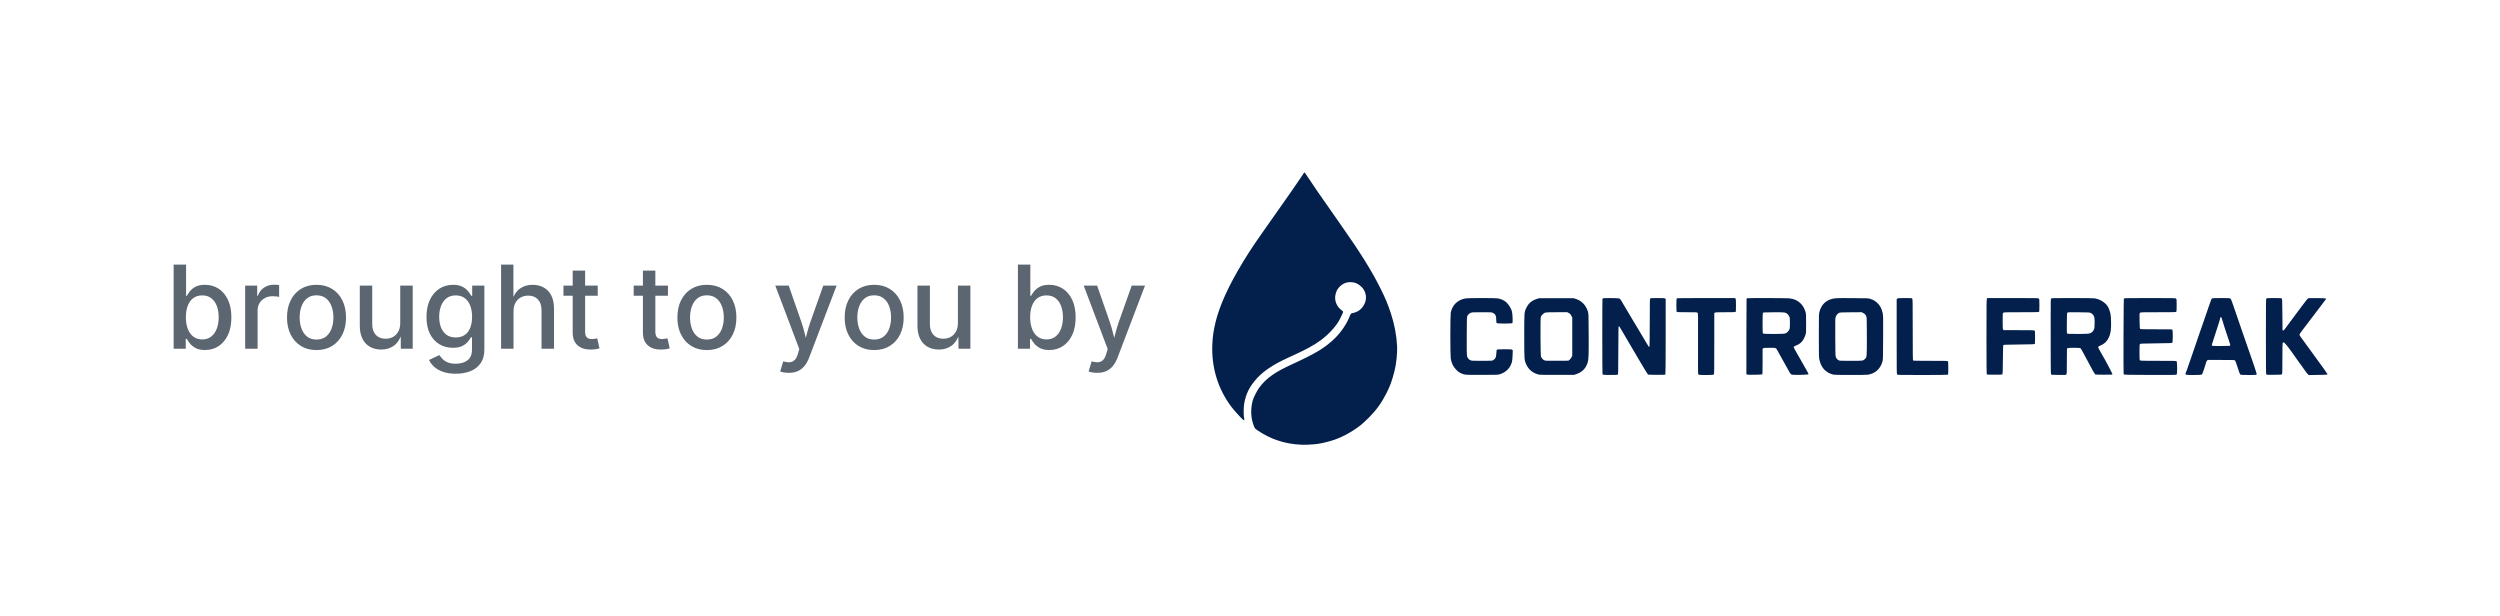
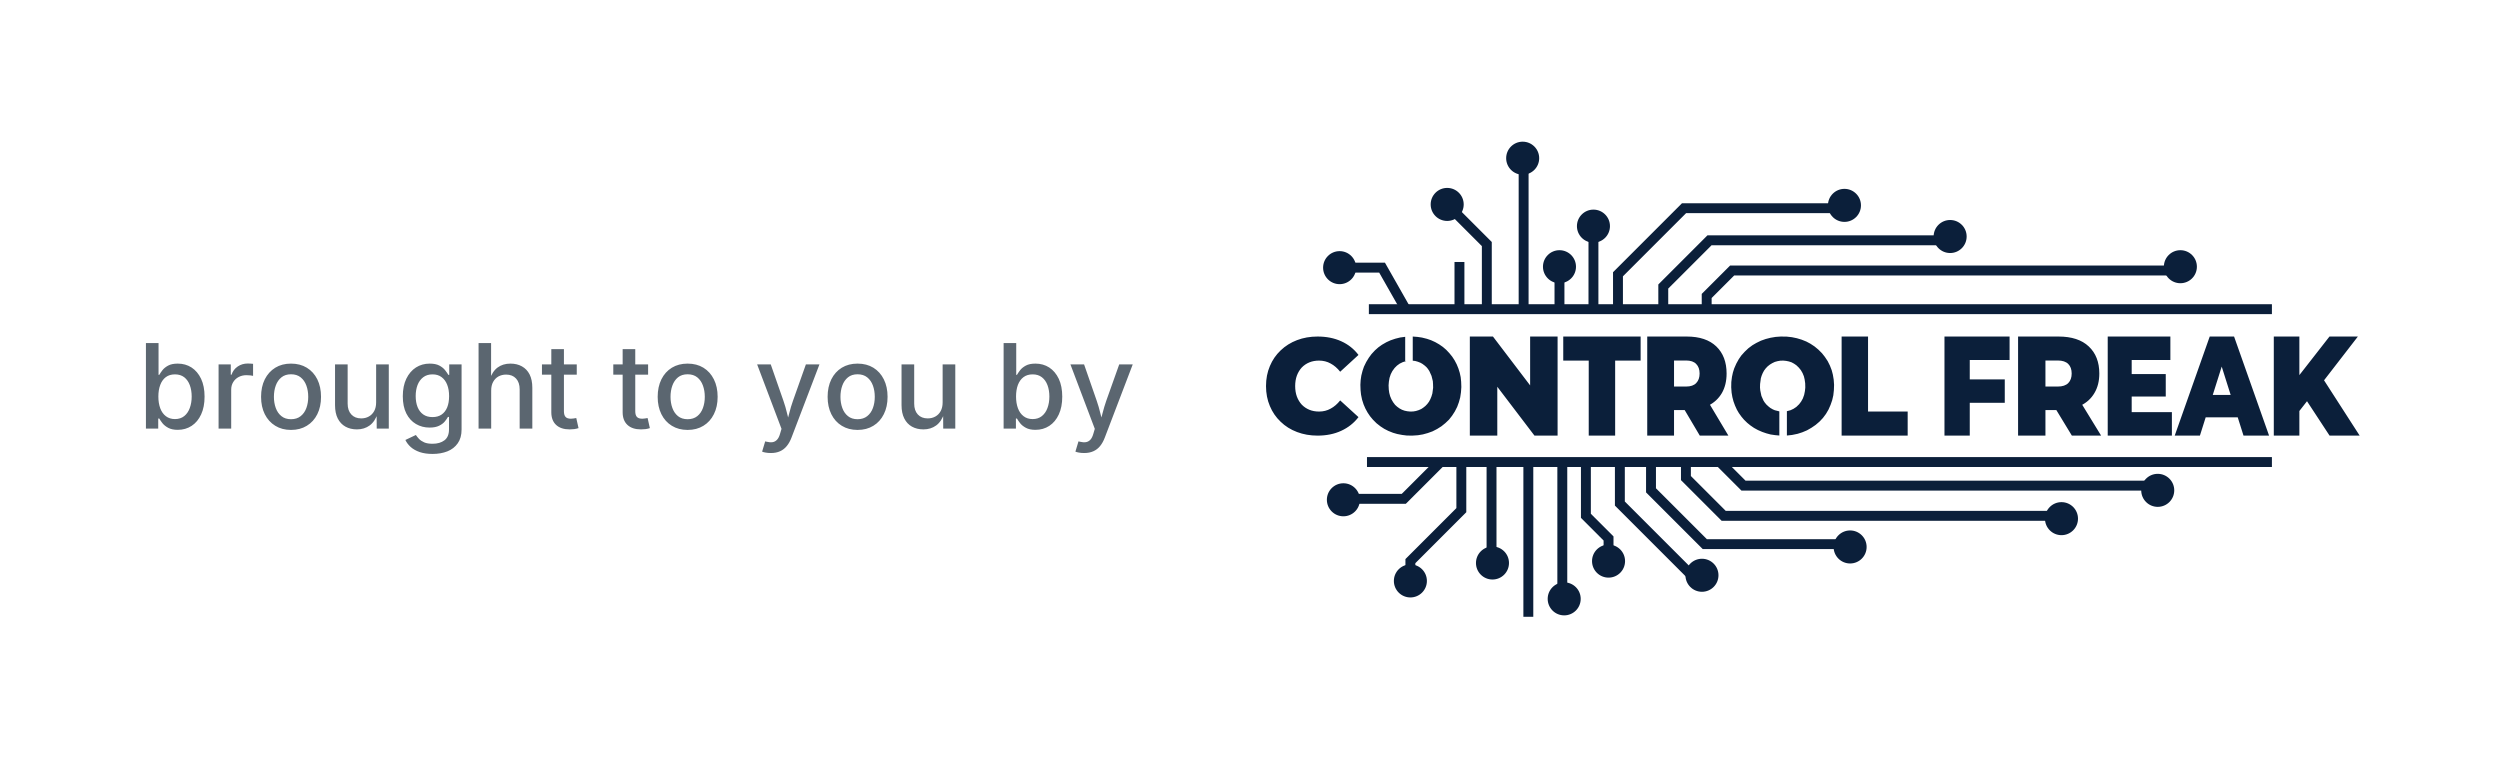
- <svg xmlns="http://www.w3.org/2000/svg" viewBox="0 0 605 149" width="605" height="149" role="img">
-   <path transform="translate(40,84.4)" fill="#5b6670" d="M9.608 0.304Q8.227 0.304 7.347 -0.17Q6.467 -0.643 5.969 -1.274Q5.471 -1.904 5.201 -2.392H4.952V0.0H2.022V-20.371H5.03V-12.796H5.201Q5.468 -13.273 5.953 -13.901Q6.438 -14.529 7.309 -15.003Q8.18 -15.477 9.606 -15.477Q11.449 -15.477 12.888 -14.547Q14.327 -13.617 15.16 -11.854Q15.993 -10.09 15.993 -7.606Q15.993 -5.136 15.173 -3.366Q14.353 -1.596 12.913 -0.646Q11.473 0.304 9.608 0.304ZM8.941 -2.259Q10.256 -2.259 11.141 -2.97Q12.026 -3.681 12.475 -4.898Q12.923 -6.115 12.923 -7.629Q12.923 -9.134 12.48 -10.328Q12.037 -11.523 11.152 -12.218Q10.267 -12.914 8.941 -12.914Q7.651 -12.914 6.768 -12.252Q5.884 -11.59 5.433 -10.407Q4.983 -9.223 4.983 -7.629Q4.983 -6.039 5.439 -4.829Q5.896 -3.619 6.784 -2.939Q7.673 -2.259 8.941 -2.259ZM19.331 0.0V-15.285H22.241V-12.83H22.405Q22.827 -14.076 23.882 -14.788Q24.937 -15.499 26.277 -15.499Q26.565 -15.499 26.937 -15.478Q27.31 -15.457 27.548 -15.426V-12.555Q27.384 -12.605 26.919 -12.661Q26.453 -12.717 25.973 -12.717Q24.931 -12.717 24.103 -12.276Q23.276 -11.835 22.807 -11.062Q22.338 -10.289 22.338 -9.28V0.0ZM36.586 0.318Q34.435 0.318 32.831 -0.667Q31.227 -1.653 30.341 -3.429Q29.455 -5.205 29.455 -7.557Q29.455 -9.942 30.341 -11.724Q31.227 -13.505 32.831 -14.491Q34.435 -15.477 36.586 -15.477Q38.75 -15.477 40.356 -14.491Q41.963 -13.505 42.849 -11.724Q43.735 -9.942 43.735 -7.557Q43.735 -5.205 42.849 -3.429Q41.963 -1.653 40.356 -0.667Q38.75 0.318 36.586 0.318ZM36.586 -2.225Q37.981 -2.225 38.892 -2.956Q39.803 -3.688 40.244 -4.901Q40.686 -6.114 40.686 -7.562Q40.686 -9.023 40.244 -10.243Q39.803 -11.464 38.892 -12.199Q37.981 -12.933 36.586 -12.933Q35.2 -12.933 34.3 -12.199Q33.399 -11.464 32.957 -10.249Q32.516 -9.034 32.516 -7.562Q32.516 -6.114 32.957 -4.901Q33.399 -3.688 34.3 -2.956Q35.2 -2.225 36.586 -2.225ZM52.28 0.191Q50.723 0.191 49.548 -0.463Q48.372 -1.117 47.722 -2.405Q47.071 -3.692 47.071 -5.573V-15.285H50.078V-5.948Q50.078 -4.298 50.944 -3.362Q51.81 -2.427 53.309 -2.427Q54.328 -2.427 55.129 -2.872Q55.929 -3.318 56.393 -4.173Q56.858 -5.028 56.858 -6.228V-15.285H59.876V0.0H56.998L56.978 -3.742H57.276Q56.6 -1.669 55.319 -0.739Q54.038 0.191 52.28 0.191ZM70.308 6.043Q68.541 6.043 67.243 5.595Q65.946 5.147 65.102 4.391Q64.258 3.634 63.827 2.714L66.332 1.532Q66.616 1.965 67.073 2.455Q67.53 2.945 68.304 3.282Q69.079 3.618 70.303 3.618Q72.046 3.618 73.134 2.795Q74.222 1.972 74.222 0.208V-2.771H73.96Q73.695 -2.274 73.208 -1.682Q72.72 -1.091 71.852 -0.663Q70.983 -0.236 69.585 -0.236Q67.79 -0.236 66.345 -1.085Q64.899 -1.933 64.055 -3.596Q63.211 -5.259 63.211 -7.696Q63.211 -10.135 64.051 -11.876Q64.891 -13.617 66.343 -14.547Q67.794 -15.477 69.625 -15.477Q71.04 -15.477 71.919 -15.008Q72.797 -14.54 73.296 -13.906Q73.796 -13.273 74.063 -12.796H74.273V-15.285H77.214V0.222Q77.214 2.223 76.305 3.514Q75.395 4.806 73.832 5.424Q72.268 6.043 70.308 6.043ZM70.286 -2.734Q71.567 -2.734 72.449 -3.33Q73.331 -3.927 73.788 -5.05Q74.244 -6.174 74.244 -7.741Q74.244 -9.279 73.793 -10.44Q73.343 -11.601 72.461 -12.258Q71.579 -12.914 70.286 -12.914Q68.962 -12.914 68.07 -12.224Q67.178 -11.534 66.73 -10.368Q66.282 -9.201 66.282 -7.741Q66.282 -6.25 66.736 -5.121Q67.19 -3.991 68.082 -3.363Q68.974 -2.734 70.286 -2.734ZM84.272 -9.057V0.0H81.265V-20.371H84.247V-11.543H83.853Q84.518 -13.593 85.788 -14.535Q87.058 -15.477 88.861 -15.477Q90.42 -15.477 91.594 -14.822Q92.768 -14.168 93.419 -12.886Q94.069 -11.604 94.069 -9.712V0.0H91.051V-9.337Q91.051 -10.988 90.191 -11.923Q89.331 -12.858 87.832 -12.858Q86.814 -12.858 86.007 -12.413Q85.2 -11.968 84.736 -11.119Q84.272 -10.271 84.272 -9.057ZM104.651 -15.285V-12.84H96.359V-15.285ZM98.592 -18.922H101.6V-4.135Q101.6 -3.208 101.986 -2.778Q102.372 -2.348 103.266 -2.348Q103.501 -2.348 103.883 -2.404Q104.265 -2.46 104.539 -2.515L105.072 -0.104Q104.588 0.055 104.04 0.127Q103.492 0.199 102.967 0.199Q100.878 0.199 99.735 -0.87Q98.592 -1.94 98.592 -3.887ZM121.645 -15.285V-12.84H113.354V-15.285ZM115.586 -18.922H118.594V-4.135Q118.594 -3.208 118.98 -2.778Q119.366 -2.348 120.261 -2.348Q120.495 -2.348 120.877 -2.404Q121.259 -2.46 121.533 -2.515L122.066 -0.104Q121.582 0.055 121.034 0.127Q120.486 0.199 119.961 0.199Q117.873 0.199 116.73 -0.87Q115.586 -1.94 115.586 -3.887ZM131.059 0.318Q128.907 0.318 127.304 -0.667Q125.7 -1.653 124.814 -3.429Q123.928 -5.205 123.928 -7.557Q123.928 -9.942 124.814 -11.724Q125.7 -13.505 127.304 -14.491Q128.907 -15.477 131.059 -15.477Q133.222 -15.477 134.829 -14.491Q136.436 -13.505 137.322 -11.724Q138.208 -9.942 138.208 -7.557Q138.208 -5.205 137.322 -3.429Q136.436 -1.653 134.829 -0.667Q133.222 0.318 131.059 0.318ZM131.059 -2.225Q132.454 -2.225 133.365 -2.956Q134.275 -3.688 134.717 -4.901Q135.159 -6.114 135.159 -7.562Q135.159 -9.023 134.717 -10.243Q134.275 -11.464 133.365 -12.199Q132.454 -12.933 131.059 -12.933Q129.673 -12.933 128.772 -12.199Q127.872 -11.464 127.43 -10.249Q126.988 -9.034 126.988 -7.562Q126.988 -6.114 127.43 -4.901Q127.872 -3.688 128.772 -2.956Q129.673 -2.225 131.059 -2.225ZM148.809 5.495 149.542 3.043 149.883 3.133Q150.662 3.332 151.284 3.241Q151.907 3.149 152.365 2.662Q152.822 2.174 153.095 1.191L153.427 0.07L147.621 -15.285H150.868L153.893 -6.597Q154.398 -5.148 154.733 -3.718Q155.067 -2.288 155.456 -0.867H154.537Q154.926 -2.288 155.289 -3.726Q155.653 -5.164 156.154 -6.597L159.238 -15.285H162.459L155.82 2.123Q155.355 3.345 154.68 4.17Q154.005 4.996 153.071 5.41Q152.137 5.824 150.904 5.824Q150.196 5.824 149.639 5.721Q149.082 5.618 148.809 5.495ZM171.542 0.318Q169.39 0.318 167.786 -0.667Q166.182 -1.653 165.296 -3.429Q164.41 -5.205 164.41 -7.557Q164.41 -9.942 165.296 -11.724Q166.182 -13.505 167.786 -14.491Q169.39 -15.477 171.542 -15.477Q173.705 -15.477 175.311 -14.491Q176.918 -13.505 177.804 -11.724Q178.69 -9.942 178.69 -7.557Q178.69 -5.205 177.804 -3.429Q176.918 -1.653 175.311 -0.667Q173.705 0.318 171.542 0.318ZM171.542 -2.225Q172.936 -2.225 173.847 -2.956Q174.758 -3.688 175.199 -4.901Q175.641 -6.114 175.641 -7.562Q175.641 -9.023 175.199 -10.243Q174.758 -11.464 173.847 -12.199Q172.936 -12.933 171.542 -12.933Q170.155 -12.933 169.255 -12.199Q168.354 -11.464 167.912 -10.249Q167.471 -9.034 167.471 -7.562Q167.471 -6.114 167.912 -4.901Q168.354 -3.688 169.255 -2.956Q170.155 -2.225 171.542 -2.225ZM187.235 0.191Q185.678 0.191 184.503 -0.463Q183.328 -1.117 182.677 -2.405Q182.026 -3.692 182.026 -5.573V-15.285H185.033V-5.948Q185.033 -4.298 185.899 -3.362Q186.765 -2.427 188.264 -2.427Q189.284 -2.427 190.084 -2.872Q190.885 -3.318 191.349 -4.173Q191.813 -5.028 191.813 -6.228V-15.285H194.831V0.0H191.953L191.933 -3.742H192.231Q191.555 -1.669 190.274 -0.739Q188.993 0.191 187.235 0.191ZM213.92 0.304Q212.54 0.304 211.66 -0.17Q210.78 -0.643 210.282 -1.274Q209.783 -1.904 209.514 -2.392H209.265V0.0H206.335V-20.371H209.342V-12.796H209.514Q209.781 -13.273 210.265 -13.901Q210.75 -14.529 211.621 -15.003Q212.493 -15.477 213.919 -15.477Q215.762 -15.477 217.2 -14.547Q218.639 -13.617 219.473 -11.854Q220.306 -10.09 220.306 -7.606Q220.306 -5.136 219.486 -3.366Q218.665 -1.596 217.225 -0.646Q215.785 0.304 213.92 0.304ZM213.253 -2.259Q214.568 -2.259 215.453 -2.97Q216.339 -3.681 216.787 -4.898Q217.235 -6.115 217.235 -7.629Q217.235 -9.134 216.793 -10.328Q216.35 -11.523 215.465 -12.218Q214.58 -12.914 213.253 -12.914Q211.963 -12.914 211.08 -12.252Q210.197 -11.59 209.746 -10.407Q209.295 -9.223 209.295 -7.629Q209.295 -6.039 209.752 -4.829Q210.208 -3.619 211.097 -2.939Q211.986 -2.259 213.253 -2.259ZM223.444 5.495 224.176 3.043 224.517 3.133Q225.296 3.332 225.919 3.241Q226.542 3.149 226.999 2.662Q227.457 2.174 227.73 1.191L228.062 0.07L222.256 -15.285H225.503L228.528 -6.597Q229.033 -5.148 229.367 -3.718Q229.702 -2.288 230.091 -0.867H229.172Q229.561 -2.288 229.924 -3.726Q230.288 -5.164 230.789 -6.597L233.873 -15.285H237.094L230.455 2.123Q229.99 3.345 229.315 4.17Q228.64 4.996 227.706 5.41Q226.772 5.824 225.539 5.824Q224.831 5.824 224.274 5.721Q223.717 5.618 223.444 5.495Z" />
-   <g transform="translate(291.7266,40) scale(0.28)" fill="#03204D">
-     <path fill-rule="evenodd" d="M94.25,241.11C98.73,240.67 102.76,239.83 108.62,238.12C117.10,235.64 126.32,230.74 134.25,224.50C135.69,223.36 138.86,220.43 141.30,217.98C148.00,211.22 152.24,205.28 156.66,196.48C159.73,190.35 161.19,186.30 163.38,177.75C164.91,171.79 165.91,162.21 165.62,156.38C165.14,146.91 163.31,137.26 160.22,127.95C157.49,119.75 155.60,115.19 151.48,106.88C144.04,91.85 133.81,75.37 118.12,53.12C116.27,50.51 112.55,45.17 109.84,41.25C107.13,37.33 103.43,32.04 101.62,29.50C99.82,26.96 97.66,23.86 96.83,22.62C89.42,11.55 86.23,6.83 86.00,6.56C85.57,6.07 85.26,6.19 84.80,7.02C84.39,7.77 81.52,11.97 73.13,24.12C69.25,29.75 66.62,33.48 59.76,43.15C57.90,45.77 55.14,49.69 53.62,51.87C52.11,54.04 49.59,57.63 48.02,59.85C33.30,80.60 20.98,102.02 14.37,118.38C12.12,123.93 9.92,130.57 8.88,134.88C6.93,143.01 6.33,146.92 5.96,153.99C4.89,174.19 10.63,193.24 22.47,208.86C24.99,212.18 31.80,219.63 32.79,220.14C33.66,220.60 33.72,220.38 33.33,218.16C32.82,215.22 32.91,208.84 33.52,205.62C34.95,198.09 37.36,192.84 42.20,186.75C48.47,178.86 57.64,172.49 72.00,166.04C86.62,159.47 93.54,155.73 100.12,150.82C106.43,146.12 112.56,139.44 115.66,133.88C116.92,131.62 119.00,127.10 119.00,126.63C119.00,126.43 118.40,125.82 117.67,125.28C113.14,121.94 111.12,116.50 112.48,111.28C113.19,108.55 113.94,107.11 115.63,105.29C118.32,102.39 121.43,101.00 125.25,101.00C128.97,101.00 132.03,102.30 134.88,105.10C138.08,108.24 139.41,112.92 138.34,117.23C137.39,121.05 134.71,124.55 131.39,126.29C130.00,127.02 127.80,127.75 126.99,127.75C125.95,127.75 125.40,128.42 124.51,130.75C122.08,137.13 116.85,144.76 111.33,149.99C102.80,158.07 95.33,162.56 74.54,172.11C59.92,178.82 52.61,184.01 46.66,191.90C44.70,194.51 41.79,200.15 40.90,203.07C39.53,207.58 39.13,213.41 39.87,218.21C40.30,221.08 41.87,226.08 42.68,227.19C43.92,228.88 52.95,234.21 57.75,236.08C63.11,238.18 66.95,239.31 71.82,240.25C79.11,241.64 86.06,241.91 94.25,241.11Z" />
-     <path transform="translate(206,109)" fill-rule="evenodd" d="M48.62,71.53C53.98,69.76 57.51,66.09 58.89,60.88C59.14,59.94 59.34,57.76 59.43,55.10L59.57,50.83L58.98,50.41C58.47,50.06 57.58,50.00 52.59,50.00C49.39,50.00 46.51,50.10 46.18,50.23C45.61,50.44 45.57,50.61 45.42,53.04C45.33,54.46 45.14,56.04 44.99,56.55C44.65,57.76 43.69,58.90 42.48,59.51C41.58,59.97 40.96,60.00 32.82,60.00C24.15,60.00 24.12,59.99 22.83,59.39C21.30,58.68 20.40,57.47 20.00,55.62C19.82,54.78 19.76,49.05 19.80,38.24C19.87,22.29 19.88,22.11 20.41,21.12C21.10,19.84 21.85,19.16 23.25,18.52C24.31,18.04 24.86,18.01 32.85,18.01C41.12,18.00 41.35,18.01 42.44,18.56C44.63,19.65 45.31,21.13 45.31,24.82C45.31,26.76 45.37,27.06 45.84,27.38C46.63,27.94 58.79,27.93 59.25,27.37C59.71,26.82 59.43,19.39 58.88,17.38C57.92,13.82 55.27,10.03 52.53,8.27C50.78,7.14 48.49,6.31 46.34,6.01C43.77,5.65 21.26,5.67 18.94,6.03C12.03,7.10 7.08,11.90 5.95,18.62C5.52,21.18 5.52,54.85 5.95,57.75C6.58,62.01 8.05,65.03 10.92,67.94C12.30,69.35 13.14,69.96 14.63,70.65C17.96,72.19 18.39,72.22 33.38,72.16C46.76,72.11 46.89,72.11 48.62,71.53ZM114.74,71.40C119.43,69.83 122.60,66.64 124.18,61.92C125.17,58.98 125.30,55.84 125.19,36.92C125.09,19.63 125.08,19.35 124.53,17.50C122.87,11.94 119.20,8.10 114.00,6.46L112.12,5.88L97.25,5.88L82.38,5.88L80.50,6.46C76.06,7.85 73.28,10.17 71.38,14.08C69.47,18.00 69.48,17.86 69.50,38.56C69.51,58.50 69.55,59.10 70.98,62.53C73.09,67.61 77.09,70.89 82.52,71.98C83.13,72.11 90.15,72.19 98.12,72.16L112.62,72.12L114.74,71.40ZM150.26,71.99C150.74,71.74 150.75,71.24 150.81,50.93C150.87,32.76 150.92,30.12 151.24,30.12C151.65,30.12 151.74,30.25 154.36,34.75C166.29,55.25 175.86,71.32 176.38,71.75C176.70,72.02 178.32,72.10 184.03,72.11C190.20,72.12 191.30,72.07 191.50,71.75C191.65,71.52 191.74,58.99 191.75,38.95L191.75,6.53L191.19,6.14C190.73,5.81 189.67,5.75 184.74,5.75C180.41,5.75 178.73,5.83 178.43,6.06C178.04,6.35 178.01,8.04 177.98,26.90C177.96,38.19 177.85,47.58 177.73,47.78C177.37,48.37 176.74,47.48 173.30,41.50C171.52,38.41 168.92,34.04 167.53,31.79C166.14,29.54 165.00,27.67 165.00,27.63C165.00,27.59 163.11,24.42 160.81,20.59C158.50,16.76 155.83,12.24 154.87,10.56C152.45,6.28 152.37,6.20 150.60,5.98C148.81,5.75 138.60,5.70 137.82,5.91C137.52,5.99 137.19,6.29 137.10,6.58C136.88,7.27 136.92,71.17 137.14,71.52C137.23,71.67 137.54,71.88 137.84,71.99C138.64,72.30 149.68,72.30 150.26,71.99ZM233.36,71.86C233.71,71.50 233.75,68.74 233.75,45.12L233.75,18.78L234.31,18.39C234.78,18.06 236.07,18.00 243.38,18.00C249.67,18.00 251.98,17.92 252.20,17.70C252.41,17.49 252.50,15.90 252.50,12.13C252.50,7.77 252.43,6.77 252.11,6.31L251.72,5.75L226.66,5.75C207.50,5.75 201.53,5.82 201.30,6.05C200.87,6.48 200.87,17.27 201.30,17.70C201.52,17.92 203.84,18.00 210.18,18.00C218.50,18.00 218.76,18.01 219.27,18.52C219.78,19.03 219.78,19.05 219.70,45.28C219.63,71.03 219.63,71.55 220.11,71.89C220.87,72.45 232.80,72.41 233.36,71.86ZM275.19,71.70C275.43,71.50 275.50,68.96 275.50,60.48L275.50,49.53L276.06,49.14C276.51,48.82 277.49,48.75 281.64,48.75C287.42,48.75 286.95,48.56 288.56,51.50C290.37,54.81 290.88,55.73 293.50,60.38C294.97,62.99 296.88,66.42 297.74,68.00C299.91,71.97 299.83,71.90 302.43,72.08C305.96,72.33 315.02,71.98 315.17,71.59C315.29,71.30 314.46,69.70 311.75,65.00C302.50,48.93 302.18,48.34 302.44,47.87C302.56,47.65 303.58,47.10 304.70,46.65C308.66,45.05 310.86,42.51 312.53,37.62C313.11,35.92 313.12,35.67 313.12,27.62C313.12,19.67 313.10,19.31 312.54,17.50C311.65,14.64 310.35,12.39 308.52,10.52C305.95,7.89 302.75,6.43 298.58,5.99C296.20,5.74 263.23,5.66 262.33,5.90C262.03,5.98 261.72,6.21 261.65,6.40C261.55,6.65 261.41,66.24 261.49,71.29C261.50,71.52 261.78,71.80 262.12,71.92C263.02,72.22 274.80,72.02 275.19,71.70ZM366.64,71.99C372.95,70.89 377.26,66.98 379.06,60.73C379.58,58.92 379.60,58.38 379.68,39.97C379.77,21.72 379.76,20.99 379.26,18.63C378.40,14.50 376.59,11.38 373.80,9.19C372.09,7.84 370.94,7.24 368.62,6.48C366.90,5.90 366.71,5.90 353.25,5.81C338.33,5.70 337.00,5.79 333.72,7.04C329.10,8.81 326.04,12.37 324.66,17.58C324.13,19.59 324.12,19.96 324.12,38.25C324.12,56.53 324.14,56.92 324.67,59.29C325.34,62.22 326.30,64.38 327.83,66.40C329.99,69.26 333.55,71.38 337.20,71.99C339.00,72.30 364.90,72.30 366.64,71.99ZM435.52,71.99C435.97,71.75 436.00,71.41 436.00,66.26C436.00,61.62 435.94,60.73 435.61,60.39C435.26,60.04 433.55,60.00 420.53,60.00C409.45,60.00 405.78,59.93 405.55,59.70C405.32,59.47 405.25,53.23 405.25,33.13C405.25,9.76 405.21,6.80 404.86,6.31C404.48,5.76 404.39,5.75 398.51,5.75C393.02,5.75 392.51,5.79 391.97,6.23L391.38,6.71L391.38,39.12C391.38,70.92 391.38,71.55 391.86,71.90C392.27,72.20 395.65,72.25 413.69,72.25C427.92,72.25 435.19,72.16 435.52,71.99ZM537.96,71.79C538.45,71.30 538.47,70.99 538.48,60.33C538.49,50.28 538.52,49.35 538.92,49.06C539.48,48.65 549.19,48.62 550.09,49.03C550.55,49.24 551.62,51.05 554.27,56.09C560.20,67.37 562.42,71.32 563.11,71.81C563.26,71.91 566.61,71.99 570.57,72.00C576.77,72.00 577.79,71.95 577.91,71.62C578.04,71.29 570.51,57.09 569.24,55.25C568.79,54.59 566.86,51.12 565.93,49.30C565.23,47.92 565.43,47.60 567.56,46.74C572.44,44.76 575.31,40.72 576.38,34.29C576.92,31.04 576.78,21.97 576.13,19.12C575.62,16.86 574.67,14.36 573.78,12.96C571.62,9.56 567.22,6.81 562.64,6.01C561.71,5.85 554.49,5.75 543.22,5.75C527.25,5.75 525.24,5.79 524.89,6.14C524.54,6.49 524.50,8.28 524.49,21.96C524.46,58.88 524.53,71.36 524.78,71.66C525.14,72.09 525.43,72.11 531.79,72.21C537.20,72.29 537.48,72.27 537.96,71.79ZM633.36,71.86C633.96,71.25 633.94,61.13 633.34,60.46C632.94,60.02 632.12,60.00 617.54,60.00C603.58,60.00 602.12,59.96 601.71,59.59C601.29,59.21 601.25,58.65 601.25,52.64C601.25,47.34 601.32,46.01 601.61,45.59C601.97,45.08 602.20,45.07 615.68,44.90C627.94,44.74 629.41,44.68 629.69,44.31C630.08,43.79 630.13,33.96 629.74,33.23C629.49,32.76 629.07,32.75 615.91,32.75C605.13,32.75 602.25,32.68 601.90,32.42C601.49,32.13 601.44,31.47 601.33,25.57C601.22,19.21 601.23,19.02 601.73,18.52C602.24,18.01 602.40,18.00 617.47,18.00C631.34,18.00 632.72,17.96 633.03,17.59C633.30,17.26 633.38,16.00 633.38,11.94C633.38,6.74 633.37,6.70 632.78,6.23C632.21,5.77 631.48,5.75 610.27,5.75C593.11,5.75 588.26,5.82 587.95,6.06C587.58,6.35 587.54,9.44 587.44,38.81C587.39,56.65 587.43,71.39 587.54,71.56C587.87,72.10 590.50,72.17 612.04,72.21C630.76,72.25 633.01,72.21 633.36,71.86ZM654.97,71.93C655.46,71.68 655.87,70.71 657.28,66.42C658.23,63.55 659.00,61.04 659.00,60.84C659.00,60.64 659.28,60.20 659.61,59.86L660.23,59.25L671.78,59.25C682.16,59.25 683.38,59.29 683.79,59.66C684.04,59.89 684.65,61.38 685.15,62.97C687.28,69.84 688.04,71.78 688.68,72.02C689.33,72.27 701.03,72.34 701.92,72.10C702.22,72.02 702.52,71.80 702.59,71.62C702.70,71.34 699.08,60.34 697.25,55.38C696.94,54.55 695.54,50.50 694.12,46.38C692.71,42.25 690.85,36.91 690.00,34.50C688.35,29.87 684.46,18.55 682.01,11.25C680.89,7.95 680.37,6.74 679.88,6.31C679.23,5.76 679.14,5.75 671.92,5.75C666.63,5.76 664.46,5.84 664.02,6.07C663.51,6.32 663.09,7.30 661.49,12.00C660.44,15.09 658.87,19.65 658.01,22.12C657.15,24.60 655.57,29.16 654.50,32.25C653.42,35.34 652.27,38.66 651.93,39.62C651.59,40.59 650.97,42.44 650.54,43.75C650.11,45.06 649.25,47.59 648.61,49.38C647.98,51.16 647.03,53.92 646.50,55.50C645.97,57.08 644.84,60.34 643.99,62.75C643.15,65.16 642.31,67.59 642.12,68.16C641.94,68.73 641.61,69.54 641.39,69.96C640.88,70.96 640.89,71.66 641.44,71.98C642.10,72.37 654.22,72.33 654.97,71.93ZM724.44,71.57C724.68,71.25 724.75,68.15 724.75,58.06C724.75,49.51 724.84,44.80 725.01,44.48C725.15,44.22 725.47,44.00 725.71,44.00C726.65,44.00 730.23,48.47 736.11,57.00C736.92,58.17 737.99,59.69 738.49,60.38C739.00,61.06 740.31,62.86 741.42,64.38C742.53,65.89 744.03,68.01 744.77,69.08C745.50,70.16 746.44,71.32 746.85,71.67L747.59,72.29L755.39,72.18C759.68,72.12 763.31,71.99 763.47,71.89C763.62,71.80 763.75,71.62 763.75,71.51C763.75,71.39 762.31,69.29 760.55,66.83C755.27,59.49 743.08,42.72 740.79,39.65C740.08,38.70 739.50,37.69 739.50,37.40C739.51,37.11 740.38,35.73 741.44,34.32C742.50,32.92 746.01,28.31 749.24,24.07C754.43,17.26 761.24,8.28 762.23,6.95C762.94,5.99 762.36,5.90 755.12,5.79C751.34,5.74 747.88,5.76 747.42,5.85C746.69,5.99 746.02,6.78 741.36,13.03C738.48,16.90 734.27,22.55 732.00,25.60C729.73,28.64 727.45,31.73 726.93,32.46C726.20,33.47 725.85,33.76 725.43,33.70L724.88,33.62L724.75,20.04C724.63,6.96 724.61,6.45 724.14,6.10C723.75,5.82 722.42,5.75 717.53,5.75C712.19,5.75 711.36,5.80 710.96,6.16C710.52,6.56 710.50,7.91 710.50,39.01C710.50,64.65 710.57,71.49 710.81,71.69C711.32,72.10 711.79,72.13 718.10,72.06C723.39,72.00 724.16,71.94 724.44,71.57ZM482.76,71.62C483.00,71.33 483.10,68.36 483.19,58.93C483.27,50.14 483.38,46.54 483.59,46.33C483.80,46.12 487.53,46.00 497.24,45.89C507.42,45.78 510.65,45.67 510.80,45.43C510.90,45.26 510.99,42.68 511.00,39.70C511.00,34.38 510.99,34.27 510.44,33.89C509.96,33.55 508.24,33.50 496.83,33.50L483.78,33.50L483.39,32.94C483.06,32.47 483.00,31.34 483.00,25.58C483.00,18.83 483.00,18.78 483.56,18.39C484.04,18.05 485.94,18.00 499.13,18.00C510.48,18.00 514.22,17.93 514.45,17.70C514.66,17.49 514.75,15.88 514.75,12.08C514.75,7.08 514.72,6.72 514.25,6.25C513.76,5.76 513.42,5.75 491.76,5.75L469.78,5.75L469.39,6.31C469.04,6.80 469.00,10.33 469.00,39.13C469.00,63.90 469.07,71.47 469.30,71.70C469.52,71.92 471.36,72.00 476.02,72.00C481.47,72.00 482.49,71.94 482.76,71.62ZM86.87,59.54C85.64,58.97 84.38,57.57 83.97,56.32C83.54,55.00 83.36,24.50 83.77,22.54C84.01,21.40 84.27,20.95 85.34,19.89C86.15,19.08 87.01,18.50 87.65,18.30C88.38,18.09 91.35,18.00 97.69,18.00L106.69,18.00L108.03,18.70C109.18,19.30 109.49,19.63 110.19,20.97L111.00,22.54L111.00,39.10L111.00,55.66L110.31,57.01C109.93,57.74 109.19,58.69 108.66,59.11L107.70,59.88L97.79,59.94C88.62,59.99 87.80,59.96 86.87,59.54ZM341.38,59.61C340.18,58.99 339.31,58.02 338.83,56.78C338.42,55.72 338.38,54.23 338.31,39.47C338.23,23.56 338.24,23.30 338.76,21.91C339.31,20.42 340.29,19.27 341.59,18.56C342.29,18.17 343.44,18.12 351.75,18.05L361.12,17.98L362.50,18.68C363.99,19.43 364.82,20.44 365.30,22.10C365.52,22.85 365.60,27.45 365.61,39.12C365.63,56.94 365.64,56.81 363.93,58.43C362.24,60.03 362.48,60.00 351.82,60.00C343.53,60.00 342.02,59.94 341.38,59.61ZM664.19,46.98C663.47,46.56 663.16,47.69 668.00,33.00C670.13,26.50 670.64,24.84 670.89,23.42C671.06,22.45 671.59,21.99 672.01,22.41C672.14,22.54 672.59,23.88 673.01,25.38C673.44,26.89 674.05,28.91 674.37,29.88C674.69,30.84 675.52,33.37 676.21,35.50C676.91,37.63 677.99,40.88 678.63,42.71C679.26,44.55 679.74,46.29 679.70,46.59C679.63,47.12 679.59,47.13 672.12,47.18C667.34,47.22 664.47,47.15 664.19,46.98ZM275.89,36.36C275.55,36.02 275.50,34.86 275.50,27.42C275.51,22.48 275.61,18.72 275.74,18.50C275.95,18.18 277.27,18.11 284.55,18.04C290.26,17.99 293.56,18.06 294.42,18.25C296.26,18.65 297.55,19.68 298.41,21.42C299.12,22.86 299.12,22.93 299.12,27.38C299.12,31.60 299.09,31.95 298.53,33.08C297.75,34.67 296.47,35.88 295.06,36.36C293.34,36.94 276.48,36.94 275.89,36.36ZM538.72,36.33C538.44,36.00 538.39,34.33 538.46,27.27C538.54,19.57 538.59,18.59 538.96,18.30C539.29,18.04 541.35,17.99 548.75,18.05C558.02,18.12 558.14,18.13 559.31,18.71C560.77,19.44 561.89,20.91 562.26,22.60C562.44,23.37 562.51,25.47 562.46,27.88C562.38,31.68 562.34,31.95 561.66,33.33C561.19,34.29 560.63,34.99 560.00,35.40C558.09,36.67 557.36,36.75 547.87,36.75C539.96,36.75 539.03,36.71 538.72,36.33Z" />
-   </g>
+ <svg xmlns="http://www.w3.org/2000/svg" viewBox="0 0 553 171" width="553" height="171" role="img" aria-label="brought to you by Control Freak">
+   <path transform="translate(30.4,94.8)" fill="#5b6670" d="M8.92 0.28Q7.64 0.28 6.82 -0.16Q6.01 -0.6 5.54 -1.18Q5.08 -1.77 4.83 -2.22H4.6V0H1.88V-18.92H4.67V-11.88H4.83Q5.08 -12.32 5.53 -12.91Q5.98 -13.49 6.79 -13.93Q7.6 -14.37 8.92 -14.37Q10.63 -14.37 11.97 -13.51Q13.3 -12.64 14.08 -11.01Q14.85 -9.37 14.85 -7.06Q14.85 -4.77 14.09 -3.13Q13.33 -1.48 11.99 -0.6Q10.65 0.28 8.92 0.28ZM8.3 -2.1Q9.52 -2.1 10.35 -2.76Q11.17 -3.42 11.58 -4.55Q12 -5.68 12 -7.08Q12 -8.48 11.59 -9.59Q11.18 -10.7 10.36 -11.35Q9.53 -11.99 8.3 -11.99Q7.1 -11.99 6.28 -11.38Q5.46 -10.76 5.05 -9.66Q4.63 -8.56 4.63 -7.08Q4.63 -5.61 5.05 -4.48Q5.47 -3.36 6.3 -2.73Q7.13 -2.1 8.3 -2.1Z M17.95 0V-14.19H20.65V-11.91H20.81Q21.2 -13.07 22.18 -13.73Q23.16 -14.39 24.4 -14.39Q24.67 -14.39 25.01 -14.37Q25.36 -14.35 25.58 -14.32V-11.66Q25.43 -11.7 25 -11.76Q24.56 -11.81 24.12 -11.81Q23.15 -11.81 22.38 -11.4Q21.61 -10.99 21.18 -10.27Q20.74 -9.55 20.74 -8.62V0Z M33.97 0.3Q31.97 0.3 30.49 -0.62Q29 -1.53 28.17 -3.18Q27.35 -4.83 27.35 -7.02Q27.35 -9.23 28.17 -10.89Q29 -12.54 30.49 -13.46Q31.97 -14.37 33.97 -14.37Q35.98 -14.37 37.47 -13.46Q38.97 -12.54 39.79 -10.89Q40.61 -9.23 40.61 -7.02Q40.61 -4.83 39.79 -3.18Q38.97 -1.53 37.47 -0.62Q35.98 0.3 33.97 0.3ZM33.97 -2.07Q35.27 -2.07 36.11 -2.75Q36.96 -3.42 37.37 -4.55Q37.78 -5.68 37.78 -7.02Q37.78 -8.38 37.37 -9.51Q36.96 -10.65 36.11 -11.33Q35.27 -12.01 33.97 -12.01Q32.69 -12.01 31.85 -11.33Q31.01 -10.65 30.6 -9.52Q30.19 -8.39 30.19 -7.02Q30.19 -5.68 30.6 -4.55Q31.01 -3.42 31.85 -2.75Q32.69 -2.07 33.97 -2.07Z M48.55 0.18Q47.1 0.18 46.01 -0.43Q44.92 -1.04 44.31 -2.23Q43.71 -3.43 43.71 -5.18V-14.19H46.5V-5.52Q46.5 -3.99 47.31 -3.12Q48.11 -2.25 49.5 -2.25Q50.45 -2.25 51.19 -2.67Q51.93 -3.08 52.37 -3.87Q52.8 -4.67 52.8 -5.78V-14.19H55.6V0H52.93L52.91 -3.47H53.19Q52.56 -1.55 51.37 -0.69Q50.18 0.18 48.55 0.18Z M65.29 5.61Q63.65 5.61 62.44 5.2Q61.24 4.78 60.45 4.08Q59.67 3.37 59.27 2.52L61.59 1.42Q61.86 1.82 62.28 2.28Q62.71 2.73 63.43 3.05Q64.14 3.36 65.28 3.36Q66.9 3.36 67.91 2.6Q68.92 1.83 68.92 0.19V-2.57H68.68Q68.43 -2.11 67.98 -1.56Q67.53 -1.01 66.72 -0.62Q65.91 -0.22 64.62 -0.22Q62.95 -0.22 61.61 -1.01Q60.26 -1.8 59.48 -3.34Q58.7 -4.88 58.7 -7.15Q58.7 -9.41 59.48 -11.03Q60.26 -12.64 61.6 -13.51Q62.95 -14.37 64.65 -14.37Q65.97 -14.37 66.78 -13.94Q67.6 -13.5 68.06 -12.91Q68.52 -12.32 68.77 -11.88H68.97V-14.19H71.7V0.21Q71.7 2.06 70.85 3.26Q70.01 4.46 68.56 5.04Q67.11 5.61 65.29 5.61ZM65.27 -2.54Q66.46 -2.54 67.27 -3.09Q68.09 -3.65 68.52 -4.69Q68.94 -5.73 68.94 -7.19Q68.94 -8.62 68.52 -9.69Q68.1 -10.77 67.28 -11.38Q66.47 -11.99 65.27 -11.99Q64.04 -11.99 63.21 -11.35Q62.38 -10.71 61.96 -9.63Q61.55 -8.54 61.55 -7.19Q61.55 -5.8 61.97 -4.75Q62.39 -3.71 63.22 -3.12Q64.05 -2.54 65.27 -2.54Z M78.25 -8.41V0H75.46V-18.92H78.23V-10.72H77.86Q78.48 -12.62 79.66 -13.5Q80.84 -14.37 82.51 -14.37Q83.96 -14.37 85.05 -13.76Q86.14 -13.16 86.75 -11.97Q87.35 -10.78 87.35 -9.02V0H84.55V-8.67Q84.55 -10.2 83.75 -11.07Q82.95 -11.94 81.56 -11.94Q80.61 -11.94 79.86 -11.53Q79.11 -11.11 78.68 -10.32Q78.25 -9.54 78.25 -8.41Z M97.18 -14.19V-11.92H89.48V-14.19ZM91.55 -17.57H94.34V-3.84Q94.34 -2.98 94.7 -2.58Q95.06 -2.18 95.89 -2.18Q96.11 -2.18 96.46 -2.23Q96.82 -2.28 97.07 -2.33L97.57 -0.1Q97.12 0.05 96.61 0.12Q96.1 0.18 95.61 0.18Q93.67 0.18 92.61 -0.81Q91.55 -1.8 91.55 -3.61Z  M112.96 -14.19V-11.92H105.26V-14.19ZM107.33 -17.57H110.12V-3.84Q110.12 -2.98 110.48 -2.58Q110.84 -2.18 111.67 -2.18Q111.89 -2.18 112.24 -2.23Q112.6 -2.28 112.85 -2.33L113.35 -0.1Q112.9 0.05 112.39 0.12Q111.88 0.18 111.39 0.18Q109.45 0.18 108.39 -0.81Q107.33 -1.8 107.33 -3.61Z M121.7 0.3Q119.7 0.3 118.21 -0.62Q116.72 -1.53 115.9 -3.18Q115.08 -4.83 115.08 -7.02Q115.08 -9.23 115.9 -10.89Q116.72 -12.54 118.21 -13.46Q119.7 -14.37 121.7 -14.37Q123.71 -14.37 125.2 -13.46Q126.69 -12.54 127.51 -10.89Q128.34 -9.23 128.34 -7.02Q128.34 -4.83 127.51 -3.18Q126.69 -1.53 125.2 -0.62Q123.71 0.3 121.7 0.3ZM121.7 -2.07Q122.99 -2.07 123.84 -2.75Q124.68 -3.42 125.09 -4.55Q125.5 -5.68 125.5 -7.02Q125.5 -8.38 125.09 -9.51Q124.68 -10.65 123.84 -11.33Q122.99 -12.01 121.7 -12.01Q120.41 -12.01 119.57 -11.33Q118.74 -10.65 118.33 -9.52Q117.92 -8.39 117.92 -7.02Q117.92 -5.68 118.33 -4.55Q118.74 -3.42 119.57 -2.75Q120.41 -2.07 121.7 -2.07Z  M138.18 5.1 138.86 2.83 139.18 2.91Q139.9 3.09 140.48 3.01Q141.06 2.92 141.48 2.47Q141.91 2.02 142.16 1.11L142.47 0.06L137.08 -14.19H140.09L142.9 -6.13Q143.37 -4.78 143.68 -3.45Q143.99 -2.12 144.35 -0.81H143.5Q143.86 -2.12 144.2 -3.46Q144.53 -4.8 145 -6.13L147.86 -14.19H150.86L144.69 1.97Q144.26 3.11 143.63 3.87Q143 4.64 142.14 5.02Q141.27 5.41 140.13 5.41Q139.47 5.41 138.95 5.31Q138.43 5.22 138.18 5.1Z M159.29 0.3Q157.29 0.3 155.8 -0.62Q154.31 -1.53 153.49 -3.18Q152.67 -4.83 152.67 -7.02Q152.67 -9.23 153.49 -10.89Q154.31 -12.54 155.8 -13.46Q157.29 -14.37 159.29 -14.37Q161.3 -14.37 162.79 -13.46Q164.28 -12.54 165.1 -10.89Q165.93 -9.23 165.93 -7.02Q165.93 -4.83 165.1 -3.18Q164.28 -1.53 162.79 -0.62Q161.3 0.3 159.29 0.3ZM159.29 -2.07Q160.58 -2.07 161.43 -2.75Q162.28 -3.42 162.69 -4.55Q163.1 -5.68 163.1 -7.02Q163.1 -8.38 162.69 -9.51Q162.28 -10.65 161.43 -11.33Q160.58 -12.01 159.29 -12.01Q158 -12.01 157.17 -11.33Q156.33 -10.65 155.92 -9.52Q155.51 -8.39 155.51 -7.02Q155.51 -5.68 155.92 -4.55Q156.33 -3.42 157.17 -2.75Q158 -2.07 159.29 -2.07Z M173.86 0.18Q172.42 0.18 171.32 -0.43Q170.23 -1.04 169.63 -2.23Q169.02 -3.43 169.02 -5.18V-14.19H171.82V-5.52Q171.82 -3.99 172.62 -3.12Q173.42 -2.25 174.82 -2.25Q175.76 -2.25 176.51 -2.67Q177.25 -3.08 177.68 -3.87Q178.11 -4.67 178.11 -5.78V-14.19H180.91V0H178.24L178.22 -3.47H178.5Q177.87 -1.55 176.68 -0.69Q175.49 0.18 173.86 0.18Z  M198.64 0.28Q197.36 0.28 196.54 -0.16Q195.72 -0.6 195.26 -1.18Q194.8 -1.77 194.55 -2.22H194.32V0H191.6V-18.92H194.39V-11.88H194.55Q194.8 -12.32 195.25 -12.91Q195.7 -13.49 196.51 -13.93Q197.31 -14.37 198.64 -14.37Q200.35 -14.37 201.69 -13.51Q203.02 -12.64 203.8 -11.01Q204.57 -9.37 204.57 -7.06Q204.57 -4.77 203.81 -3.13Q203.05 -1.48 201.71 -0.6Q200.37 0.28 198.64 0.28ZM198.02 -2.1Q199.24 -2.1 200.06 -2.76Q200.89 -3.42 201.3 -4.55Q201.72 -5.68 201.72 -7.08Q201.72 -8.48 201.31 -9.59Q200.9 -10.7 200.07 -11.35Q199.25 -11.99 198.02 -11.99Q196.82 -11.99 196 -11.38Q195.18 -10.76 194.76 -9.66Q194.35 -8.56 194.35 -7.08Q194.35 -5.61 194.77 -4.48Q195.19 -3.36 196.02 -2.73Q196.84 -2.1 198.02 -2.1Z M207.48 5.1 208.16 2.83 208.48 2.91Q209.2 3.09 209.78 3.01Q210.36 2.92 210.79 2.47Q211.21 2.02 211.46 1.11L211.77 0.06L206.38 -14.19H209.4L212.2 -6.13Q212.67 -4.78 212.98 -3.45Q213.29 -2.12 213.66 -0.81H212.8Q213.16 -2.12 213.5 -3.46Q213.84 -4.8 214.3 -6.13L217.17 -14.19H220.16L213.99 1.97Q213.56 3.11 212.94 3.87Q212.31 4.64 211.44 5.02Q210.57 5.41 209.43 5.41Q208.77 5.41 208.25 5.31Q207.74 5.22 207.48 5.1Z" />
+   <svg x="279.2" y="30.4" width="243.6" height="110" viewBox="55.0 147.0 1167.0 527.0" style="color:#0b1f3a">
+     <g fill="currentColor">
+       <path d="M113.6 463Q101.9 463 91.9 459.2Q81.8 455.4 74.5 448.3Q67.1 441.3 63.1 431.7Q59 422.1 59 410.5Q59 398.9 63.1 389.3Q67.1 379.7 74.5 372.7Q81.9 365.6 91.9 361.8Q101.9 358 113.6 358Q127.7 358 138.7 363Q149.8 368 157 377.5L137.6 395.3Q133.1 389.6 127.5 386.6Q122 383.5 115.2 383.5Q109.5 383.5 104.9 385.4Q100.3 387.3 96.9 390.8Q93.6 394.4 91.7 399.4Q89.9 404.4 89.9 410.5Q89.9 416.6 91.7 421.6Q93.6 426.6 96.9 430.2Q100.3 433.7 104.9 435.6Q109.5 437.5 115.2 437.5Q122 437.5 127.5 434.4Q133.1 431.4 137.6 425.7L157 443.4Q149.8 452.8 138.7 457.9Q127.7 463 113.6 463Z M213.9 463.0 220.0 462.6 225.3 461.7 230.4 460.3 235.4 458.5 240.3 456.0 244.9 453.1 249.0 449.8 252.9 446.1 256.2 441.9 259.1 437.4 261.6 432.5 263.4 427.6 264.8 422.5 265.6 417.1 266.0 411.5 265.8 405.9 265.3 401.0 264.3 396.4 262.9 391.9 261.1 387.5 258.9 383.3 256.3 379.3 253.3 375.6 250.0 372.1 246.4 369.0 242.5 366.3 238.3 363.9 233.9 361.9 229.5 360.4 224.3 359.1 219.6 358.4 214.5 358.0 214.5 383.6 217.1 383.9 219.9 384.7 222.7 385.8 224.8 387.0 227.2 388.8 229.0 390.4 230.5 392.2 232.1 394.6 234.4 399.7 235.8 405.3 236.0 408.4 236.1 412.3 235.3 418.3 234.3 421.6 233.1 424.5 231.7 427.1 229.9 429.5 227.9 431.6 225.5 433.5 223.5 434.8 220.8 436.0 217.9 436.9 215.0 437.4 211.9 437.5 208.8 437.2 205.9 436.6 203.1 435.6 200.5 434.2 198.0 432.4 195.8 430.4 193.7 427.6 191.9 424.5 190.5 421.1 189.6 417.7 189.1 414.2 188.9 409.7 189.2 405.9 189.9 401.8 191.2 397.9 192.9 394.6 195.3 391.3 197.8 388.8 200.7 386.7 204.0 385.1 207.6 384.0 206.5 384.0 206.5 358.3 201.2 359.0 196.0 360.3 191.0 362.0 186.6 364.0 181.9 366.7 178.0 369.5 174.5 372.6 170.8 376.6 168.0 380.4 165.2 385.0 162.8 389.9 161.3 394.3 160.0 399.4 159.3 404.2 159.0 409.2 159.2 414.8 159.7 419.6 160.8 424.9 162.4 429.9 164.3 434.3 166.6 438.5 169.3 442.5 172.3 446.1 176.1 449.9 180.3 453.2 184.3 455.8 188.6 458.0 193.6 460.0 198.1 461.3 203.4 462.3 208.2 462.9Z M275 463V358H299.5L350.4 424.9H338.9V358H368V463H343.5L292.6 396.1H304.1V463Z M401 463V383.5H374V358H456V383.5H429V463Z M463 463V358H504.8Q525.3 358 536.2 368.5Q547.1 379 547.1 397.2Q547.1 409.2 542.1 417.9Q537 426.6 527.8 431.2Q518.6 435.9 505.9 435.9H478.7L491.4 422.3V463ZM518.7 463 496.1 424.8H526.2L549 463ZM491.4 425.9 478.7 411H504.2Q511.4 411 514.9 407.3Q518.5 403.6 518.5 397.2Q518.5 390.7 514.9 387.1Q511.4 383.4 504.2 383.4H478.7L491.4 368.5Z M611.0 462.9 616.5 462.3 622.3 461.1 627.3 459.5 632.3 457.4 637.0 454.7 641.4 451.7 645.5 448.2 649.2 444.3 652.4 440.0 655.1 435.4 657.3 430.4 659.0 425.5 660.2 420.3 660.8 414.8 661.0 409.2 660.6 403.6 659.7 398.3 658.5 393.7 656.6 388.8 654.2 384.0 651.2 379.5 648.2 375.7 644.4 371.9 640.3 368.5 635.9 365.6 631.6 363.3 626.6 361.3 621.6 359.8 616.3 358.7 610.9 358.1 604.5 358.0 599.0 358.4 593.7 359.3 588.6 360.6 583.5 362.4 578.6 364.8 574.5 367.2 570.2 370.4 566.3 374.1 562.7 378.1 560.0 382.0 557.4 386.7 555.2 391.7 553.8 396.1 552.8 400.7 552.1 406.2 552.0 411.8 552.4 417.4 553.2 422.1 554.4 426.7 556.0 431.1 558.0 435.5 560.1 439.1 562.9 443.0 565.6 446.2 569.0 449.5 572.2 452.1 576.1 454.8 580.3 457.1 584.9 459.1 589.3 460.6 593.8 461.8 598.6 462.5 603.0 462.9 603.0 437.3 598.2 436.1 596.1 435.2 593.5 433.7 591.6 432.2 589.4 430.2 587.5 427.9 586.2 425.9 584.0 420.9 582.8 415.2 582.5 412.1 582.6 408.3 583.4 402.3 584.2 399.6 585.4 396.7 586.8 394.1 588.6 391.7 590.6 389.6 593.0 387.7 595.5 386.2 598.2 384.9 601.1 384.1 604.0 383.6 607.1 383.5 610.2 383.8 613.1 384.4 615.9 385.3 618.5 386.7 621.0 388.4 623.6 390.9 625.8 393.6 627.6 396.7 629.0 400.1 629.8 403.4 630.4 407.6 630.5 412.1 630.1 415.8 629.3 419.8 627.9 423.7 626.1 426.9 624.0 429.7 621.0 432.6 618.0 434.6 614.8 436.1 611.0 437.1Z M669 463V358H697V437.5H739V463Z M778 463V358H847V382.9H804.8V463ZM803 428.2V403.4H841.9V428.2Z M856 463V358H898.8Q919.8 358 930.9 368.5Q942.1 379 942.1 397.2Q942.1 409.2 936.9 417.9Q931.8 426.6 922.3 431.2Q912.9 435.9 899.9 435.9H872.1L885 422.3V463ZM913 463 889.8 424.8H920.6L944 463ZM885 425.9 872.1 411H898.1Q905.5 411 909.2 407.3Q912.8 403.6 912.8 397.2Q912.8 390.7 909.2 387.1Q905.5 383.4 898.1 383.4H872.1L885 368.5Z M951 463V358H1017.4V382.9H976.4V438.1H1019V463ZM974.6 421.6V397.8H1012.5V421.6Z M1022 463 1059.1 358H1084.9L1122 463H1094.9L1066.7 373.7H1076.9L1048.7 463ZM1043.2 443.6 1049.9 419.9H1089.9L1096.6 443.6Z M1151.6 440.1 1150.1 404 1186 358H1216.1L1178.3 406.9L1163 425.5ZM1127 463V358H1154.1V463ZM1186.1 463 1158.5 420.9 1176.4 398.4 1218 463Z" />
+       <circle cx="331" cy="169" r="17.5" />
+       <circle cx="251" cy="218" r="17.5" />
+       <circle cx="672" cy="219" r="17.5" />
+       <circle cx="406" cy="241" r="17.5" />
+       <circle cx="784" cy="252" r="17.5" />
+       <circle cx="370" cy="284" r="17.5" />
+       <circle cx="1028" cy="284" r="17.5" />
+       <circle cx="137" cy="285" r="17.5" />
+       <circle cx="1004" cy="521" r="17.5" />
+       <circle cx="141" cy="531" r="17.5" />
+       <circle cx="902" cy="551" r="17.5" />
+       <circle cx="678" cy="581" r="17.5" />
+       <circle cx="422" cy="596" r="17.5" />
+       <circle cx="299" cy="598" r="17.5" />
+       <circle cx="521" cy="611" r="17.5" />
+       <circle cx="212" cy="617" r="17.5" />
+       <circle cx="375" cy="636" r="17.5" />
+     </g>
+     <g fill="none" stroke="currentColor" stroke-width="10.5" stroke-linejoin="miter" stroke-linecap="butt">
+       <path d="M168 329H1125" />
+       <path d="M166 491H1125" />
+       <path d="M137 285H182L207 329" />
+       <path d="M251 218L293 260V329" />
+       <path d="M264 279V329" />
+       <path d="M332 169V329" />
+       <path d="M370 284V329" />
+       <path d="M406 241V329" />
+       <path d="M432 329V292L502 222H672" />
+       <path d="M480 329V305L529 256H784" />
+       <path d="M526 329V315L553 288H1028" />
+       <path d="M141 530H205L243 492" />
+       <path d="M266 493V542L212 596V617" />
+       <path d="M298 493V598" />
+       <path d="M337 493V655" />
+       <path d="M373 493V636" />
+       <path d="M398 493V548L422 572V596" />
+       <path d="M434 493V535L510 611H521" />
+       <path d="M467 493V521L524 578H678" />
+       <path d="M504 493V508L544 548H902" />
+       <path d="M1004 516H565L541 492" />
+     </g>
+   </svg>
</svg>
